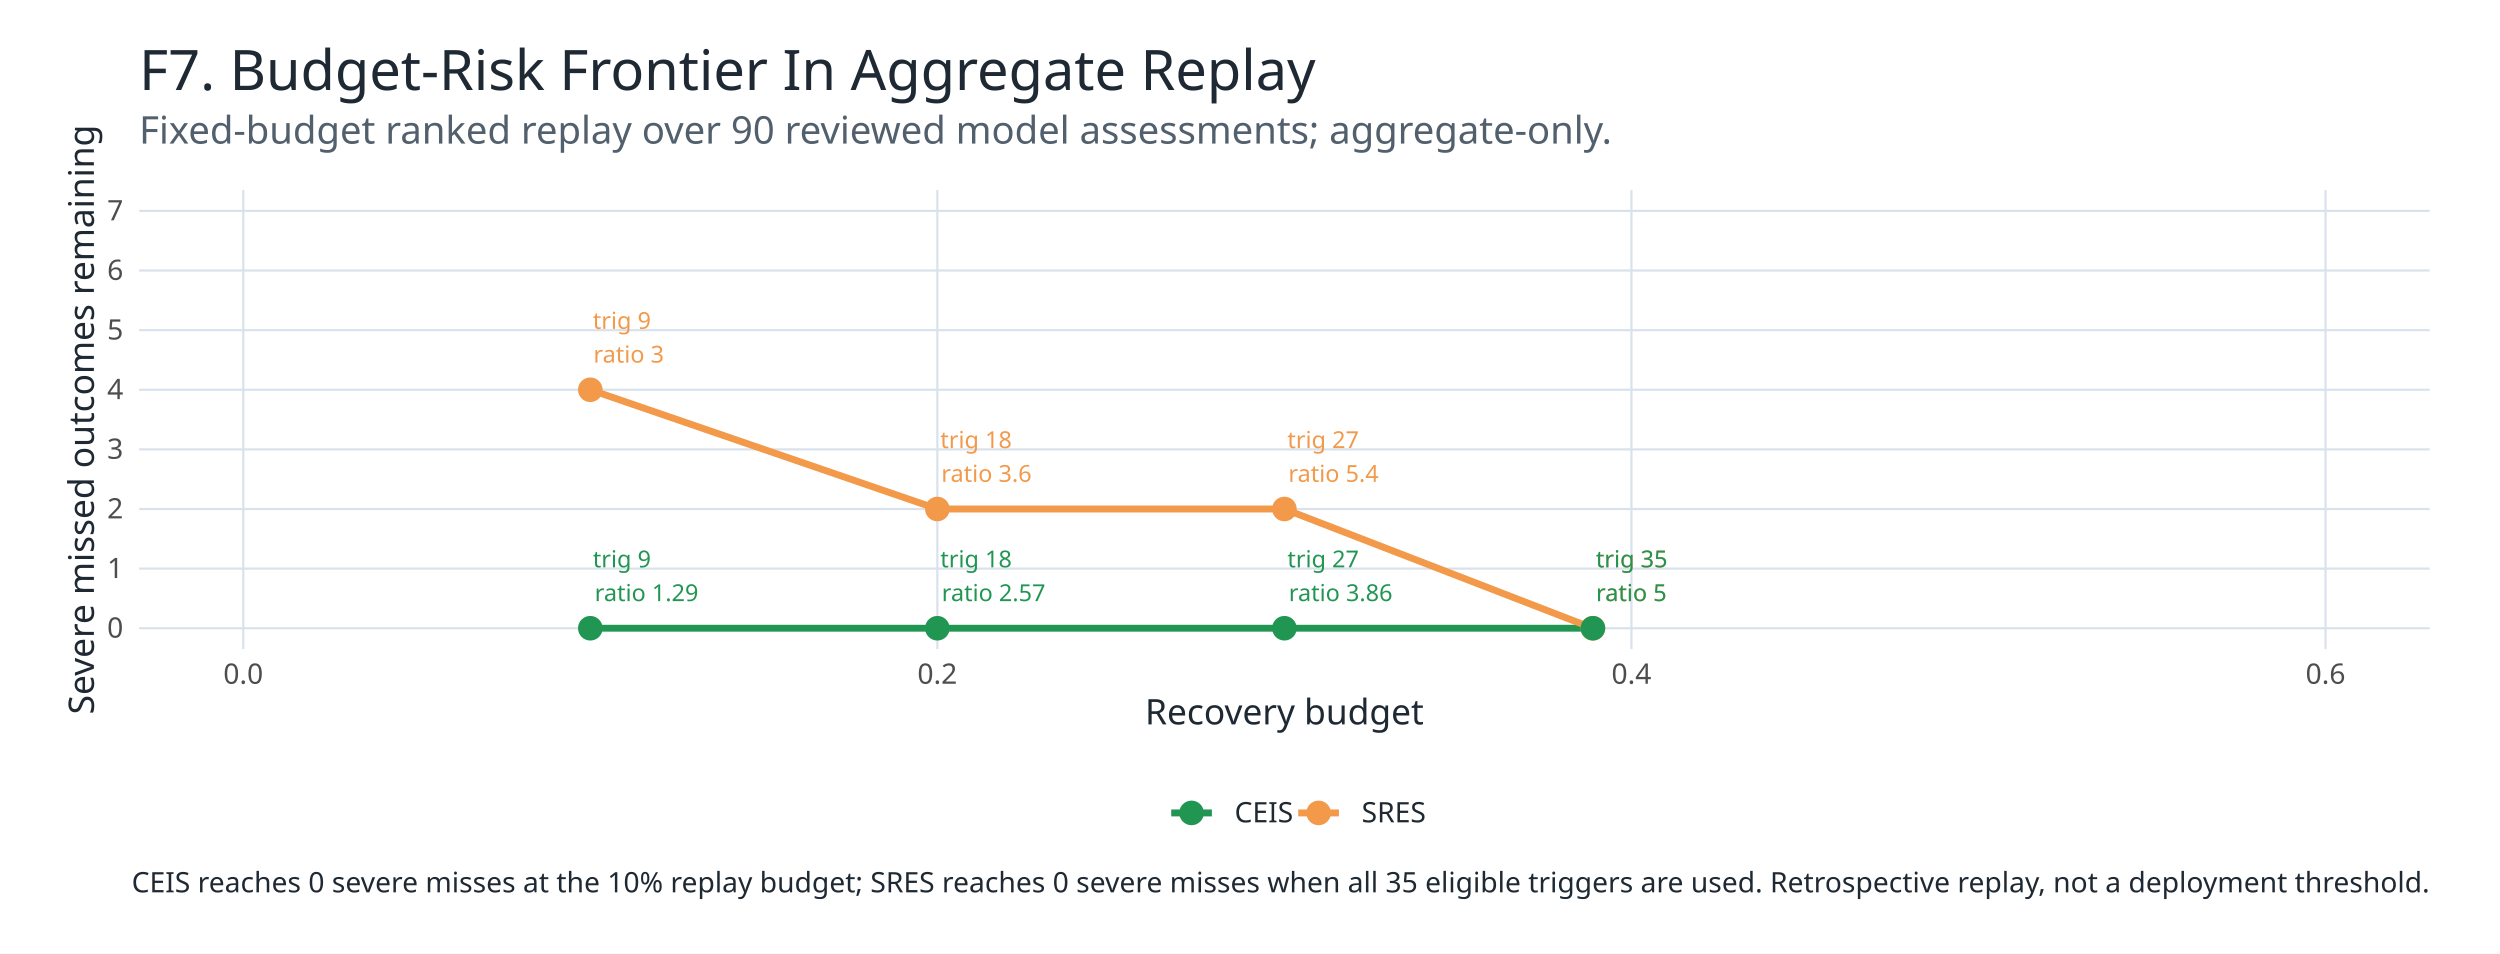
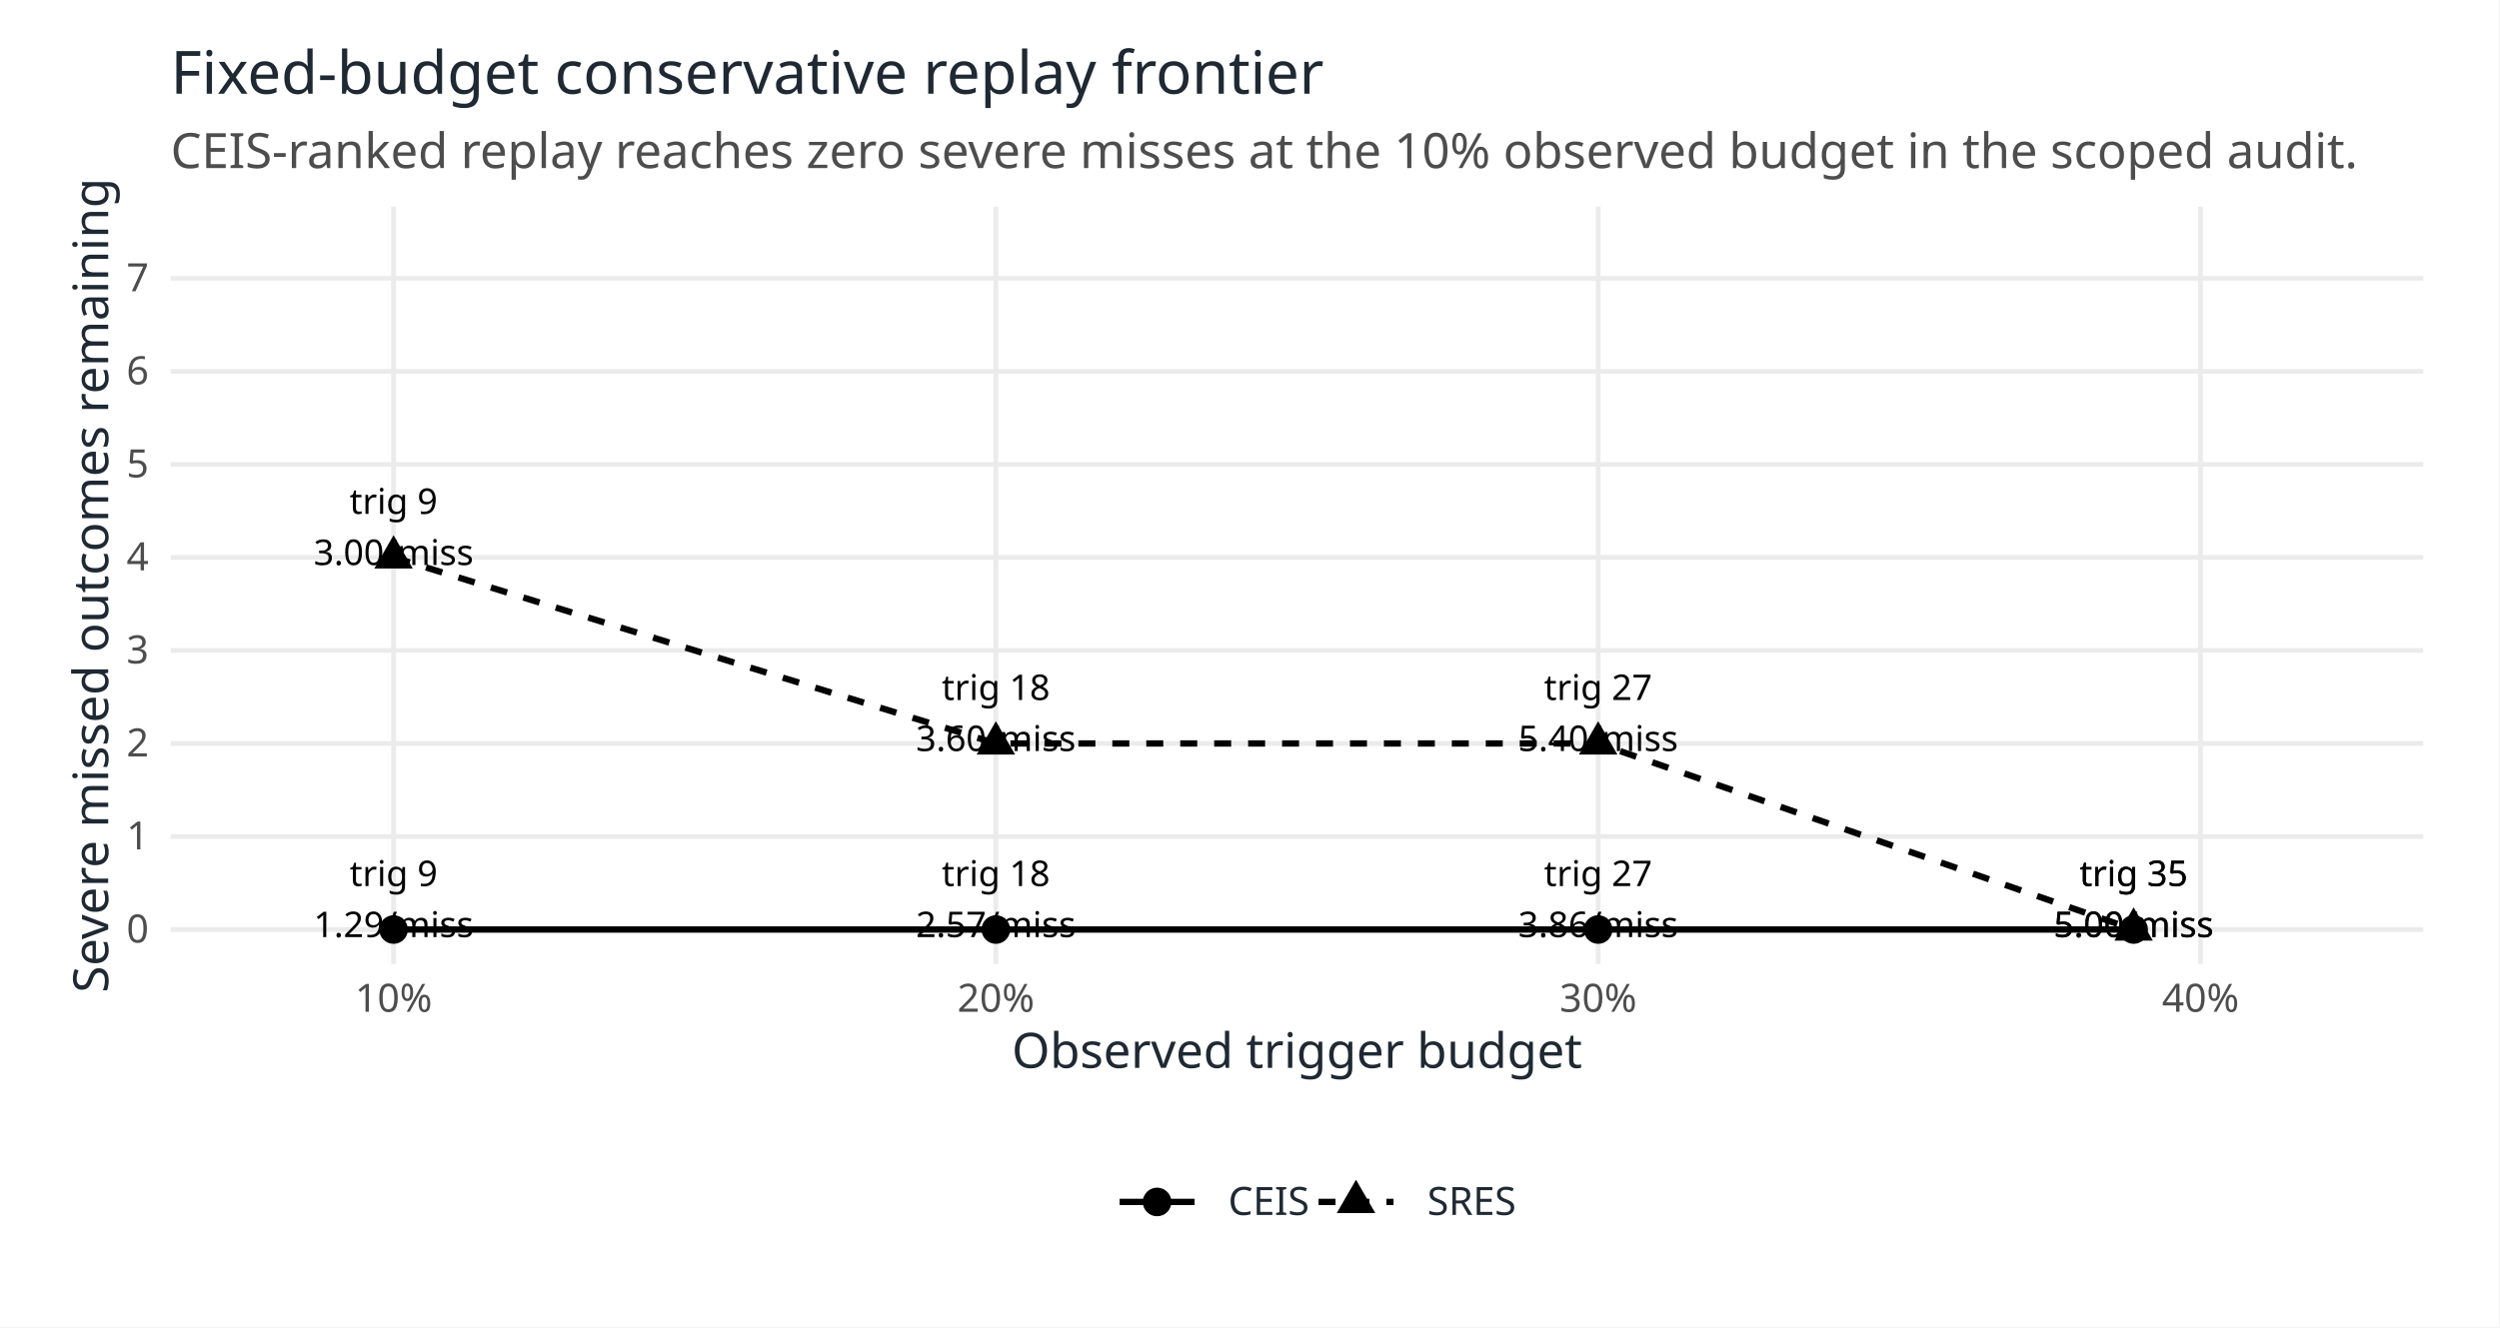
- <svg xmlns="http://www.w3.org/2000/svg" width="849.60pt" height="324.00pt" viewBox="0 0 849.60 324.00">
+ <svg xmlns="http://www.w3.org/2000/svg" width="460.80pt" height="244.80pt" viewBox="0 0 460.80 244.80">
  <g class="svglite">
    <defs>
      <style type="text/css">
    .svglite line, .svglite polyline, .svglite polygon, .svglite path, .svglite rect, .svglite circle {
      fill: none;
      stroke: #000000;
      stroke-linecap: round;
      stroke-linejoin: round;
      stroke-miterlimit: 10.00;
    }
    .svglite text {
      white-space: pre;
    }
    .svglite g.glyphgroup path {
      fill: inherit;
      stroke: none;
    }
  </style>
    </defs>
    <rect width="100%" height="100%" style="stroke: none; fill: #FFFFFF;" />
    <defs>
-       <clipPath id="cpMC4wMHw4NDkuNjB8MC4wMHwzMjQuMDA=">
-         <rect x="0.00" y="0.00" width="849.60" height="324.00" />
+       <clipPath id="cpMC4wMHw0NjAuODB8MC4wMHwyNDQuODA=">
+         <rect x="0.00" y="0.00" width="460.80" height="244.80" />
      </clipPath>
    </defs>
-     <g clip-path="url(#cpMC4wMHw4NDkuNjB8MC4wMHwzMjQuMDA=)">
-       <rect x="0" y="0.00" width="849.60" height="324.00" style="stroke-width: 1.16; stroke: none; fill: #FFFFFF;" />
+     <g clip-path="url(#cpMC4wMHw0NjAuODB8MC4wMHwyNDQuODA=)">
+       <rect x="-0" y="0.00" width="460.80" height="244.80" style="stroke-width: 0.87; stroke: none; fill: #FFFFFF;" />
    </g>
    <defs>
-       <clipPath id="cpNDcuMjh8ODI1LjY5fDY0LjU4fDIyMC41OQ==">
-         <rect x="47.28" y="64.58" width="778.41" height="156.01" />
+       <clipPath id="cpMzEuNDd8NDQ2Ljg1fDM4LjEyfDE3Ny44MQ==">
+         <rect x="31.47" y="38.12" width="415.38" height="139.69" />
      </clipPath>
    </defs>
-     <g clip-path="url(#cpNDcuMjh8ODI1LjY5fDY0LjU4fDIyMC41OQ==)">
-       <polyline points="47.28,213.50 825.69,213.50 " style="stroke-width: 0.75; stroke: #D9E2EC; stroke-linecap: butt;" />
-       <polyline points="47.28,193.24 825.69,193.24 " style="stroke-width: 0.75; stroke: #D9E2EC; stroke-linecap: butt;" />
-       <polyline points="47.28,172.98 825.69,172.98 " style="stroke-width: 0.75; stroke: #D9E2EC; stroke-linecap: butt;" />
-       <polyline points="47.28,152.72 825.69,152.72 " style="stroke-width: 0.75; stroke: #D9E2EC; stroke-linecap: butt;" />
-       <polyline points="47.28,132.46 825.69,132.46 " style="stroke-width: 0.75; stroke: #D9E2EC; stroke-linecap: butt;" />
-       <polyline points="47.28,112.20 825.69,112.20 " style="stroke-width: 0.75; stroke: #D9E2EC; stroke-linecap: butt;" />
-       <polyline points="47.28,91.93 825.69,91.93 " style="stroke-width: 0.75; stroke: #D9E2EC; stroke-linecap: butt;" />
-       <polyline points="47.28,71.67 825.69,71.67 " style="stroke-width: 0.75; stroke: #D9E2EC; stroke-linecap: butt;" />
-       <polyline points="82.67,220.59 82.67,64.58 " style="stroke-width: 0.75; stroke: #D9E2EC; stroke-linecap: butt;" />
-       <polyline points="318.55,220.59 318.55,64.58 " style="stroke-width: 0.75; stroke: #D9E2EC; stroke-linecap: butt;" />
-       <polyline points="554.43,220.59 554.43,64.58 " style="stroke-width: 0.75; stroke: #D9E2EC; stroke-linecap: butt;" />
-       <polyline points="790.31,220.59 790.31,64.58 " style="stroke-width: 0.75; stroke: #D9E2EC; stroke-linecap: butt;" />
-       <polyline points="200.61,213.50 318.55,213.50 436.49,213.50 541.34,213.50 " style="stroke-width: 2.35; stroke: #219653; stroke-linecap: butt;" />
-       <polyline points="200.61,132.46 318.55,172.98 436.49,172.98 541.34,213.50 " style="stroke-width: 2.35; stroke: #F2994A; stroke-linecap: butt;" />
-       <circle cx="200.61" cy="132.46" r="3.80" style="stroke-width: 0.77; stroke: #F2994A; fill: #F2994A;" />
-       <circle cx="318.55" cy="172.98" r="3.80" style="stroke-width: 0.77; stroke: #F2994A; fill: #F2994A;" />
-       <circle cx="436.49" cy="172.98" r="3.80" style="stroke-width: 0.77; stroke: #F2994A; fill: #F2994A;" />
-       <circle cx="541.34" cy="213.50" r="3.80" style="stroke-width: 0.77; stroke: #F2994A; fill: #F2994A;" />
-       <circle cx="200.61" cy="213.50" r="3.80" style="stroke-width: 0.77; stroke: #219653; fill: #219653;" />
-       <circle cx="318.55" cy="213.50" r="3.80" style="stroke-width: 0.77; stroke: #219653; fill: #219653;" />
-       <circle cx="436.49" cy="213.50" r="3.80" style="stroke-width: 0.77; stroke: #219653; fill: #219653;" />
-       <circle cx="541.34" cy="213.50" r="3.80" style="stroke-width: 0.77; stroke: #219653; fill: #219653;" />
-       <text x="201.47" y="111.76" style="font-size: 7.97px;fill: #F2994A; font-family: &quot;EB Garamond Initials&quot;;" textLength="17.34px" lengthAdjust="spacingAndGlyphs">trig 9</text>
-       <text x="201.67" y="123.23" style="font-size: 7.97px;fill: #F2994A; font-family: &quot;EB Garamond Initials&quot;;" textLength="21.28px" lengthAdjust="spacingAndGlyphs">ratio 3</text>
-       <text x="319.56" y="152.28" style="font-size: 7.97px;fill: #F2994A; font-family: &quot;EB Garamond Initials&quot;;" textLength="20.23px" lengthAdjust="spacingAndGlyphs">trig 18</text>
-       <text x="319.90" y="163.75" style="font-size: 7.97px;fill: #F2994A; font-family: &quot;EB Garamond Initials&quot;;" textLength="27.06px" lengthAdjust="spacingAndGlyphs">ratio 3.6</text>
-       <text x="437.50" y="152.28" style="font-size: 7.97px;fill: #F2994A; font-family: &quot;EB Garamond Initials&quot;;" textLength="20.23px" lengthAdjust="spacingAndGlyphs">trig 27</text>
-       <text x="437.84" y="163.75" style="font-size: 7.97px;fill: #F2994A; font-family: &quot;EB Garamond Initials&quot;;" textLength="27.06px" lengthAdjust="spacingAndGlyphs">ratio 5.4</text>
-       <text x="542.35" y="192.81" style="font-size: 7.97px;fill: #F2994A; font-family: &quot;EB Garamond Initials&quot;;" textLength="20.23px" lengthAdjust="spacingAndGlyphs">trig 35</text>
-       <text x="542.40" y="204.28" style="font-size: 7.97px;fill: #F2994A; font-family: &quot;EB Garamond Initials&quot;;" textLength="21.28px" lengthAdjust="spacingAndGlyphs">ratio 5</text>
-       <text x="201.47" y="192.81" style="font-size: 7.97px;fill: #219653; font-family: &quot;EB Garamond Initials&quot;;" textLength="17.34px" lengthAdjust="spacingAndGlyphs">trig 9</text>
-       <text x="202.10" y="204.28" style="font-size: 7.97px;fill: #219653; font-family: &quot;EB Garamond Initials&quot;;" textLength="29.95px" lengthAdjust="spacingAndGlyphs">ratio 1.29</text>
-       <text x="319.56" y="192.81" style="font-size: 7.97px;fill: #219653; font-family: &quot;EB Garamond Initials&quot;;" textLength="20.23px" lengthAdjust="spacingAndGlyphs">trig 18</text>
-       <text x="320.04" y="204.28" style="font-size: 7.97px;fill: #219653; font-family: &quot;EB Garamond Initials&quot;;" textLength="29.95px" lengthAdjust="spacingAndGlyphs">ratio 2.57</text>
-       <text x="437.50" y="192.81" style="font-size: 7.97px;fill: #219653; font-family: &quot;EB Garamond Initials&quot;;" textLength="20.23px" lengthAdjust="spacingAndGlyphs">trig 27</text>
-       <text x="437.98" y="204.28" style="font-size: 7.97px;fill: #219653; font-family: &quot;EB Garamond Initials&quot;;" textLength="29.95px" lengthAdjust="spacingAndGlyphs">ratio 3.86</text>
-       <text x="542.35" y="192.81" style="font-size: 7.97px;fill: #219653; font-family: &quot;EB Garamond Initials&quot;;" textLength="20.23px" lengthAdjust="spacingAndGlyphs">trig 35</text>
-       <text x="542.40" y="204.28" style="font-size: 7.97px;fill: #219653; font-family: &quot;EB Garamond Initials&quot;;" textLength="21.28px" lengthAdjust="spacingAndGlyphs">ratio 5</text>
+     <g clip-path="url(#cpMzEuNDd8NDQ2Ljg1fDM4LjEyfDE3Ny44MQ==)">
+       <polyline points="31.47,171.46 446.85,171.46 " style="stroke-width: 0.87; stroke: #EBEBEB; stroke-linecap: butt;" />
+       <polyline points="31.47,154.30 446.85,154.30 " style="stroke-width: 0.87; stroke: #EBEBEB; stroke-linecap: butt;" />
+       <polyline points="31.47,137.14 446.85,137.14 " style="stroke-width: 0.87; stroke: #EBEBEB; stroke-linecap: butt;" />
+       <polyline points="31.47,119.98 446.85,119.98 " style="stroke-width: 0.87; stroke: #EBEBEB; stroke-linecap: butt;" />
+       <polyline points="31.47,102.82 446.85,102.82 " style="stroke-width: 0.87; stroke: #EBEBEB; stroke-linecap: butt;" />
+       <polyline points="31.47,85.66 446.85,85.66 " style="stroke-width: 0.87; stroke: #EBEBEB; stroke-linecap: butt;" />
+       <polyline points="31.47,68.50 446.85,68.50 " style="stroke-width: 0.87; stroke: #EBEBEB; stroke-linecap: butt;" />
+       <polyline points="31.47,51.34 446.85,51.34 " style="stroke-width: 0.87; stroke: #EBEBEB; stroke-linecap: butt;" />
+       <polyline points="72.57,177.81 72.57,38.12 " style="stroke-width: 0.87; stroke: #EBEBEB; stroke-linecap: butt;" />
+       <polyline points="183.63,177.81 183.63,38.12 " style="stroke-width: 0.87; stroke: #EBEBEB; stroke-linecap: butt;" />
+       <polyline points="294.69,177.81 294.69,38.12 " style="stroke-width: 0.87; stroke: #EBEBEB; stroke-linecap: butt;" />
+       <polyline points="405.76,177.81 405.76,38.12 " style="stroke-width: 0.87; stroke: #EBEBEB; stroke-linecap: butt;" />
+       <polyline points="72.57,171.46 183.63,171.46 294.69,171.46 393.43,171.46 " style="stroke-width: 1.17; stroke-linecap: butt;" />
+       <polyline points="72.57,102.82 183.63,137.14 294.69,137.14 393.43,171.46 " style="stroke-width: 1.17; stroke-dasharray: 3.13,3.13; stroke-linecap: butt;" />
+       <polygon points="72.57,98.72 76.12,104.87 69.02,104.87 " style="stroke-width: 0.58; stroke: none; fill: #000000;" />
+       <polygon points="183.63,133.04 187.18,139.19 180.08,139.19 " style="stroke-width: 0.58; stroke: none; fill: #000000;" />
+       <polygon points="294.69,133.04 298.25,139.19 291.14,139.19 " style="stroke-width: 0.58; stroke: none; fill: #000000;" />
+       <polygon points="393.43,167.36 396.98,173.51 389.88,173.51 " style="stroke-width: 0.58; stroke: none; fill: #000000;" />
+       <circle cx="72.57" cy="171.46" r="2.64" style="stroke-width: 0.58; stroke: none; fill: #000000;" />
+       <circle cx="183.63" cy="171.46" r="2.64" style="stroke-width: 0.58; stroke: none; fill: #000000;" />
+       <circle cx="294.69" cy="171.46" r="2.64" style="stroke-width: 0.58; stroke: none; fill: #000000;" />
+       <circle cx="393.43" cy="171.46" r="2.64" style="stroke-width: 0.58; stroke: none; fill: #000000;" />
+       <text x="72.57" y="94.79" text-anchor="middle" style="font-size: 6.54px; font-family: &quot;EB Garamond Initials&quot;;" textLength="14.25px" lengthAdjust="spacingAndGlyphs">trig 9</text>
+       <text x="72.57" y="104.22" text-anchor="middle" style="font-size: 6.54px; font-family: &quot;EB Garamond Initials&quot;;" textLength="21.38px" lengthAdjust="spacingAndGlyphs">3.00/miss</text>
+       <text x="183.63" y="129.12" text-anchor="middle" style="font-size: 6.54px; font-family: &quot;EB Garamond Initials&quot;;" textLength="16.62px" lengthAdjust="spacingAndGlyphs">trig 18</text>
+       <text x="183.63" y="138.54" text-anchor="middle" style="font-size: 6.54px; font-family: &quot;EB Garamond Initials&quot;;" textLength="21.38px" lengthAdjust="spacingAndGlyphs">3.60/miss</text>
+       <text x="294.69" y="129.12" text-anchor="middle" style="font-size: 6.54px; font-family: &quot;EB Garamond Initials&quot;;" textLength="16.62px" lengthAdjust="spacingAndGlyphs">trig 27</text>
+       <text x="294.69" y="138.54" text-anchor="middle" style="font-size: 6.54px; font-family: &quot;EB Garamond Initials&quot;;" textLength="21.38px" lengthAdjust="spacingAndGlyphs">5.40/miss</text>
+       <text x="393.43" y="163.44" text-anchor="middle" style="font-size: 6.54px; font-family: &quot;EB Garamond Initials&quot;;" textLength="16.62px" lengthAdjust="spacingAndGlyphs">trig 35</text>
+       <text x="393.43" y="172.86" text-anchor="middle" style="font-size: 6.54px; font-family: &quot;EB Garamond Initials&quot;;" textLength="21.38px" lengthAdjust="spacingAndGlyphs">5.00/miss</text>
+       <text x="72.57" y="163.44" text-anchor="middle" style="font-size: 6.54px; font-family: &quot;EB Garamond Initials&quot;;" textLength="14.25px" lengthAdjust="spacingAndGlyphs">trig 9</text>
+       <text x="72.57" y="172.86" text-anchor="middle" style="font-size: 6.54px; font-family: &quot;EB Garamond Initials&quot;;" textLength="21.38px" lengthAdjust="spacingAndGlyphs">1.29/miss</text>
+       <text x="183.63" y="163.44" text-anchor="middle" style="font-size: 6.54px; font-family: &quot;EB Garamond Initials&quot;;" textLength="16.62px" lengthAdjust="spacingAndGlyphs">trig 18</text>
+       <text x="183.63" y="172.86" text-anchor="middle" style="font-size: 6.54px; font-family: &quot;EB Garamond Initials&quot;;" textLength="21.38px" lengthAdjust="spacingAndGlyphs">2.57/miss</text>
+       <text x="294.69" y="163.44" text-anchor="middle" style="font-size: 6.54px; font-family: &quot;EB Garamond Initials&quot;;" textLength="16.62px" lengthAdjust="spacingAndGlyphs">trig 27</text>
+       <text x="294.69" y="172.86" text-anchor="middle" style="font-size: 6.54px; font-family: &quot;EB Garamond Initials&quot;;" textLength="21.38px" lengthAdjust="spacingAndGlyphs">3.86/miss</text>
+       <text x="393.43" y="163.44" text-anchor="middle" style="font-size: 6.54px; font-family: &quot;EB Garamond Initials&quot;;" textLength="16.62px" lengthAdjust="spacingAndGlyphs">trig 35</text>
+       <text x="393.43" y="172.86" text-anchor="middle" style="font-size: 6.54px; font-family: &quot;EB Garamond Initials&quot;;" textLength="21.38px" lengthAdjust="spacingAndGlyphs">5.00/miss</text>
    </g>
-     <g clip-path="url(#cpMC4wMHw4NDkuNjB8MC4wMHwzMjQuMDA=)">
-       <text x="41.90" y="216.70" text-anchor="end" style="font-size: 9.60px;fill: #4D4D4D; font-family: &quot;EB Garamond Initials&quot;;" textLength="3.48px" lengthAdjust="spacingAndGlyphs">0</text>
-       <text x="41.90" y="196.44" text-anchor="end" style="font-size: 9.60px;fill: #4D4D4D; font-family: &quot;EB Garamond Initials&quot;;" textLength="3.48px" lengthAdjust="spacingAndGlyphs">1</text>
-       <text x="41.90" y="176.18" text-anchor="end" style="font-size: 9.60px;fill: #4D4D4D; font-family: &quot;EB Garamond Initials&quot;;" textLength="3.48px" lengthAdjust="spacingAndGlyphs">2</text>
-       <text x="41.90" y="155.91" text-anchor="end" style="font-size: 9.60px;fill: #4D4D4D; font-family: &quot;EB Garamond Initials&quot;;" textLength="3.48px" lengthAdjust="spacingAndGlyphs">3</text>
-       <text x="41.90" y="135.65" text-anchor="end" style="font-size: 9.60px;fill: #4D4D4D; font-family: &quot;EB Garamond Initials&quot;;" textLength="3.48px" lengthAdjust="spacingAndGlyphs">4</text>
-       <text x="41.90" y="115.39" text-anchor="end" style="font-size: 9.60px;fill: #4D4D4D; font-family: &quot;EB Garamond Initials&quot;;" textLength="3.48px" lengthAdjust="spacingAndGlyphs">5</text>
-       <text x="41.90" y="95.13" text-anchor="end" style="font-size: 9.60px;fill: #4D4D4D; font-family: &quot;EB Garamond Initials&quot;;" textLength="3.48px" lengthAdjust="spacingAndGlyphs">6</text>
-       <text x="41.90" y="74.87" text-anchor="end" style="font-size: 9.60px;fill: #4D4D4D; font-family: &quot;EB Garamond Initials&quot;;" textLength="3.48px" lengthAdjust="spacingAndGlyphs">7</text>
-       <text x="82.67" y="232.37" text-anchor="middle" style="font-size: 9.60px;fill: #4D4D4D; font-family: &quot;EB Garamond Initials&quot;;" textLength="10.45px" lengthAdjust="spacingAndGlyphs">0.0</text>
-       <text x="318.55" y="232.37" text-anchor="middle" style="font-size: 9.60px;fill: #4D4D4D; font-family: &quot;EB Garamond Initials&quot;;" textLength="10.45px" lengthAdjust="spacingAndGlyphs">0.2</text>
-       <text x="554.43" y="232.37" text-anchor="middle" style="font-size: 9.60px;fill: #4D4D4D; font-family: &quot;EB Garamond Initials&quot;;" textLength="10.45px" lengthAdjust="spacingAndGlyphs">0.4</text>
-       <text x="790.31" y="232.37" text-anchor="middle" style="font-size: 9.60px;fill: #4D4D4D; font-family: &quot;EB Garamond Initials&quot;;" textLength="10.45px" lengthAdjust="spacingAndGlyphs">0.6</text>
-       <text x="436.49" y="246.17" text-anchor="middle" style="font-size: 12.00px;fill: #1F2933; font-family: &quot;EB Garamond Initials&quot;;" textLength="67.19px" lengthAdjust="spacingAndGlyphs">Recovery budget</text>
-       <text transform="translate(31.91,142.59) rotate(-90)" text-anchor="middle" style="font-size: 12.00px;fill: #1F2933; font-family: &quot;EB Garamond Initials&quot;;" textLength="143.12px" lengthAdjust="spacingAndGlyphs">Severe missed outcomes remaining</text>
-       <line x1="398.03" y1="276.26" x2="411.85" y2="276.26" style="stroke-width: 2.35; stroke: #219653; stroke-linecap: butt;" />
-       <circle cx="404.94" cy="276.26" r="3.80" style="stroke-width: 0.77; stroke: #219653; fill: #219653;" />
-       <line x1="441.20" y1="276.26" x2="455.03" y2="276.26" style="stroke-width: 2.35; stroke: #F2994A; stroke-linecap: butt;" />
-       <circle cx="448.12" cy="276.26" r="3.80" style="stroke-width: 0.77; stroke: #F2994A; fill: #F2994A;" />
-       <text x="419.56" y="279.46" style="font-size: 9.60px;fill: #1F2933; font-family: &quot;EB Garamond Initials&quot;;" textLength="13.94px" lengthAdjust="spacingAndGlyphs">CEIS</text>
-       <text x="462.73" y="279.46" style="font-size: 9.60px;fill: #1F2933; font-family: &quot;EB Garamond Initials&quot;;" textLength="13.94px" lengthAdjust="spacingAndGlyphs">SRES</text>
-       <text x="47.28" y="48.81" style="font-size: 13.00px;fill: #52606D; font-family: &quot;EB Garamond Initials&quot;;" textLength="382.66px" lengthAdjust="spacingAndGlyphs">Fixed-budget ranked replay over 90 reviewed model assessments; aggregate-only.</text>
-       <text x="47.28" y="30.59" style="font-size: 19.00px;fill: #1F2933; font-family: &quot;EB Garamond Initials&quot;;" textLength="343.28px" lengthAdjust="spacingAndGlyphs">F7. Budget-Risk Frontier In Aggregate Replay</text>
-       <text x="825.69" y="303.25" text-anchor="end" style="font-size: 9.60px;fill: #1F2933; font-family: &quot;EB Garamond Initials&quot;;" textLength="607.86px" lengthAdjust="spacingAndGlyphs">CEIS reaches 0 severe misses at the 10% replay budget; SRES reaches 0 severe misses when all 35 eligible triggers are used. Retrospective replay, not a deployment threshold.</text>
+     <g clip-path="url(#cpMC4wMHw0NjAuODB8MC4wMHwyNDQuODA=)">
+       <text x="27.44" y="173.86" text-anchor="end" style="font-size: 7.20px;fill: #4D4D4D; font-family: &quot;EB Garamond Initials&quot;;" textLength="2.61px" lengthAdjust="spacingAndGlyphs">0</text>
+       <text x="27.44" y="156.69" text-anchor="end" style="font-size: 7.20px;fill: #4D4D4D; font-family: &quot;EB Garamond Initials&quot;;" textLength="2.61px" lengthAdjust="spacingAndGlyphs">1</text>
+       <text x="27.44" y="139.53" text-anchor="end" style="font-size: 7.20px;fill: #4D4D4D; font-family: &quot;EB Garamond Initials&quot;;" textLength="2.61px" lengthAdjust="spacingAndGlyphs">2</text>
+       <text x="27.44" y="122.37" text-anchor="end" style="font-size: 7.20px;fill: #4D4D4D; font-family: &quot;EB Garamond Initials&quot;;" textLength="2.61px" lengthAdjust="spacingAndGlyphs">3</text>
+       <text x="27.44" y="105.21" text-anchor="end" style="font-size: 7.20px;fill: #4D4D4D; font-family: &quot;EB Garamond Initials&quot;;" textLength="2.61px" lengthAdjust="spacingAndGlyphs">4</text>
+       <text x="27.44" y="88.05" text-anchor="end" style="font-size: 7.20px;fill: #4D4D4D; font-family: &quot;EB Garamond Initials&quot;;" textLength="2.61px" lengthAdjust="spacingAndGlyphs">5</text>
+       <text x="27.44" y="70.89" text-anchor="end" style="font-size: 7.20px;fill: #4D4D4D; font-family: &quot;EB Garamond Initials&quot;;" textLength="2.61px" lengthAdjust="spacingAndGlyphs">6</text>
+       <text x="27.44" y="53.73" text-anchor="end" style="font-size: 7.20px;fill: #4D4D4D; font-family: &quot;EB Garamond Initials&quot;;" textLength="2.61px" lengthAdjust="spacingAndGlyphs">7</text>
+       <text x="72.57" y="186.63" text-anchor="middle" style="font-size: 7.20px;fill: #4D4D4D; font-family: &quot;EB Garamond Initials&quot;;" textLength="7.83px" lengthAdjust="spacingAndGlyphs">10%</text>
+       <text x="183.63" y="186.63" text-anchor="middle" style="font-size: 7.20px;fill: #4D4D4D; font-family: &quot;EB Garamond Initials&quot;;" textLength="7.83px" lengthAdjust="spacingAndGlyphs">20%</text>
+       <text x="294.69" y="186.63" text-anchor="middle" style="font-size: 7.20px;fill: #4D4D4D; font-family: &quot;EB Garamond Initials&quot;;" textLength="7.83px" lengthAdjust="spacingAndGlyphs">30%</text>
+       <text x="405.76" y="186.63" text-anchor="middle" style="font-size: 7.20px;fill: #4D4D4D; font-family: &quot;EB Garamond Initials&quot;;" textLength="7.83px" lengthAdjust="spacingAndGlyphs">40%</text>
+       <text x="239.16" y="196.98" text-anchor="middle" style="font-size: 9.00px;fill: #1F2933; font-family: &quot;EB Garamond Initials&quot;;" textLength="81.19px" lengthAdjust="spacingAndGlyphs">Observed trigger budget</text>
+       <text transform="translate(19.95,107.97) rotate(-90)" text-anchor="middle" style="font-size: 9.00px;fill: #1F2933; font-family: &quot;EB Garamond Initials&quot;;" textLength="107.34px" lengthAdjust="spacingAndGlyphs">Severe missed outcomes remaining</text>
+       <line x1="206.45" y1="221.71" x2="220.27" y2="221.71" style="stroke-width: 1.17; stroke-linecap: butt;" />
+       <circle cx="213.36" cy="221.71" r="2.64" style="stroke-width: 0.58; stroke: none; fill: #000000;" />
+       <line x1="243.13" y1="221.71" x2="256.96" y2="221.71" style="stroke-width: 1.17; stroke-dasharray: 3.13,3.13; stroke-linecap: butt;" />
+       <polygon points="250.04,217.61 253.60,223.76 246.49,223.76 " style="stroke-width: 0.58; stroke: none; fill: #000000;" />
+       <text x="226.48" y="224.11" style="font-size: 7.20px;fill: #1F2933; font-family: &quot;EB Garamond Initials&quot;;" textLength="10.44px" lengthAdjust="spacingAndGlyphs">CEIS</text>
+       <text x="263.17" y="224.11" style="font-size: 7.20px;fill: #1F2933; font-family: &quot;EB Garamond Initials&quot;;" textLength="10.44px" lengthAdjust="spacingAndGlyphs">SRES</text>
+       <text x="31.47" y="31.00" style="font-size: 9.00px;fill: #4D4D4D; font-family: &quot;EB Garamond Initials&quot;;" textLength="308.67px" lengthAdjust="spacingAndGlyphs">CEIS-ranked replay reaches zero severe misses at the 10% observed budget in the scoped audit.</text>
+       <text x="31.47" y="17.29" style="font-size: 11.00px;fill: #1F2933; font-family: &quot;EB Garamond Initials&quot;;" textLength="173.88px" lengthAdjust="spacingAndGlyphs">Fixed-budget conservative replay frontier</text>
    </g>
  </g>
</svg>
